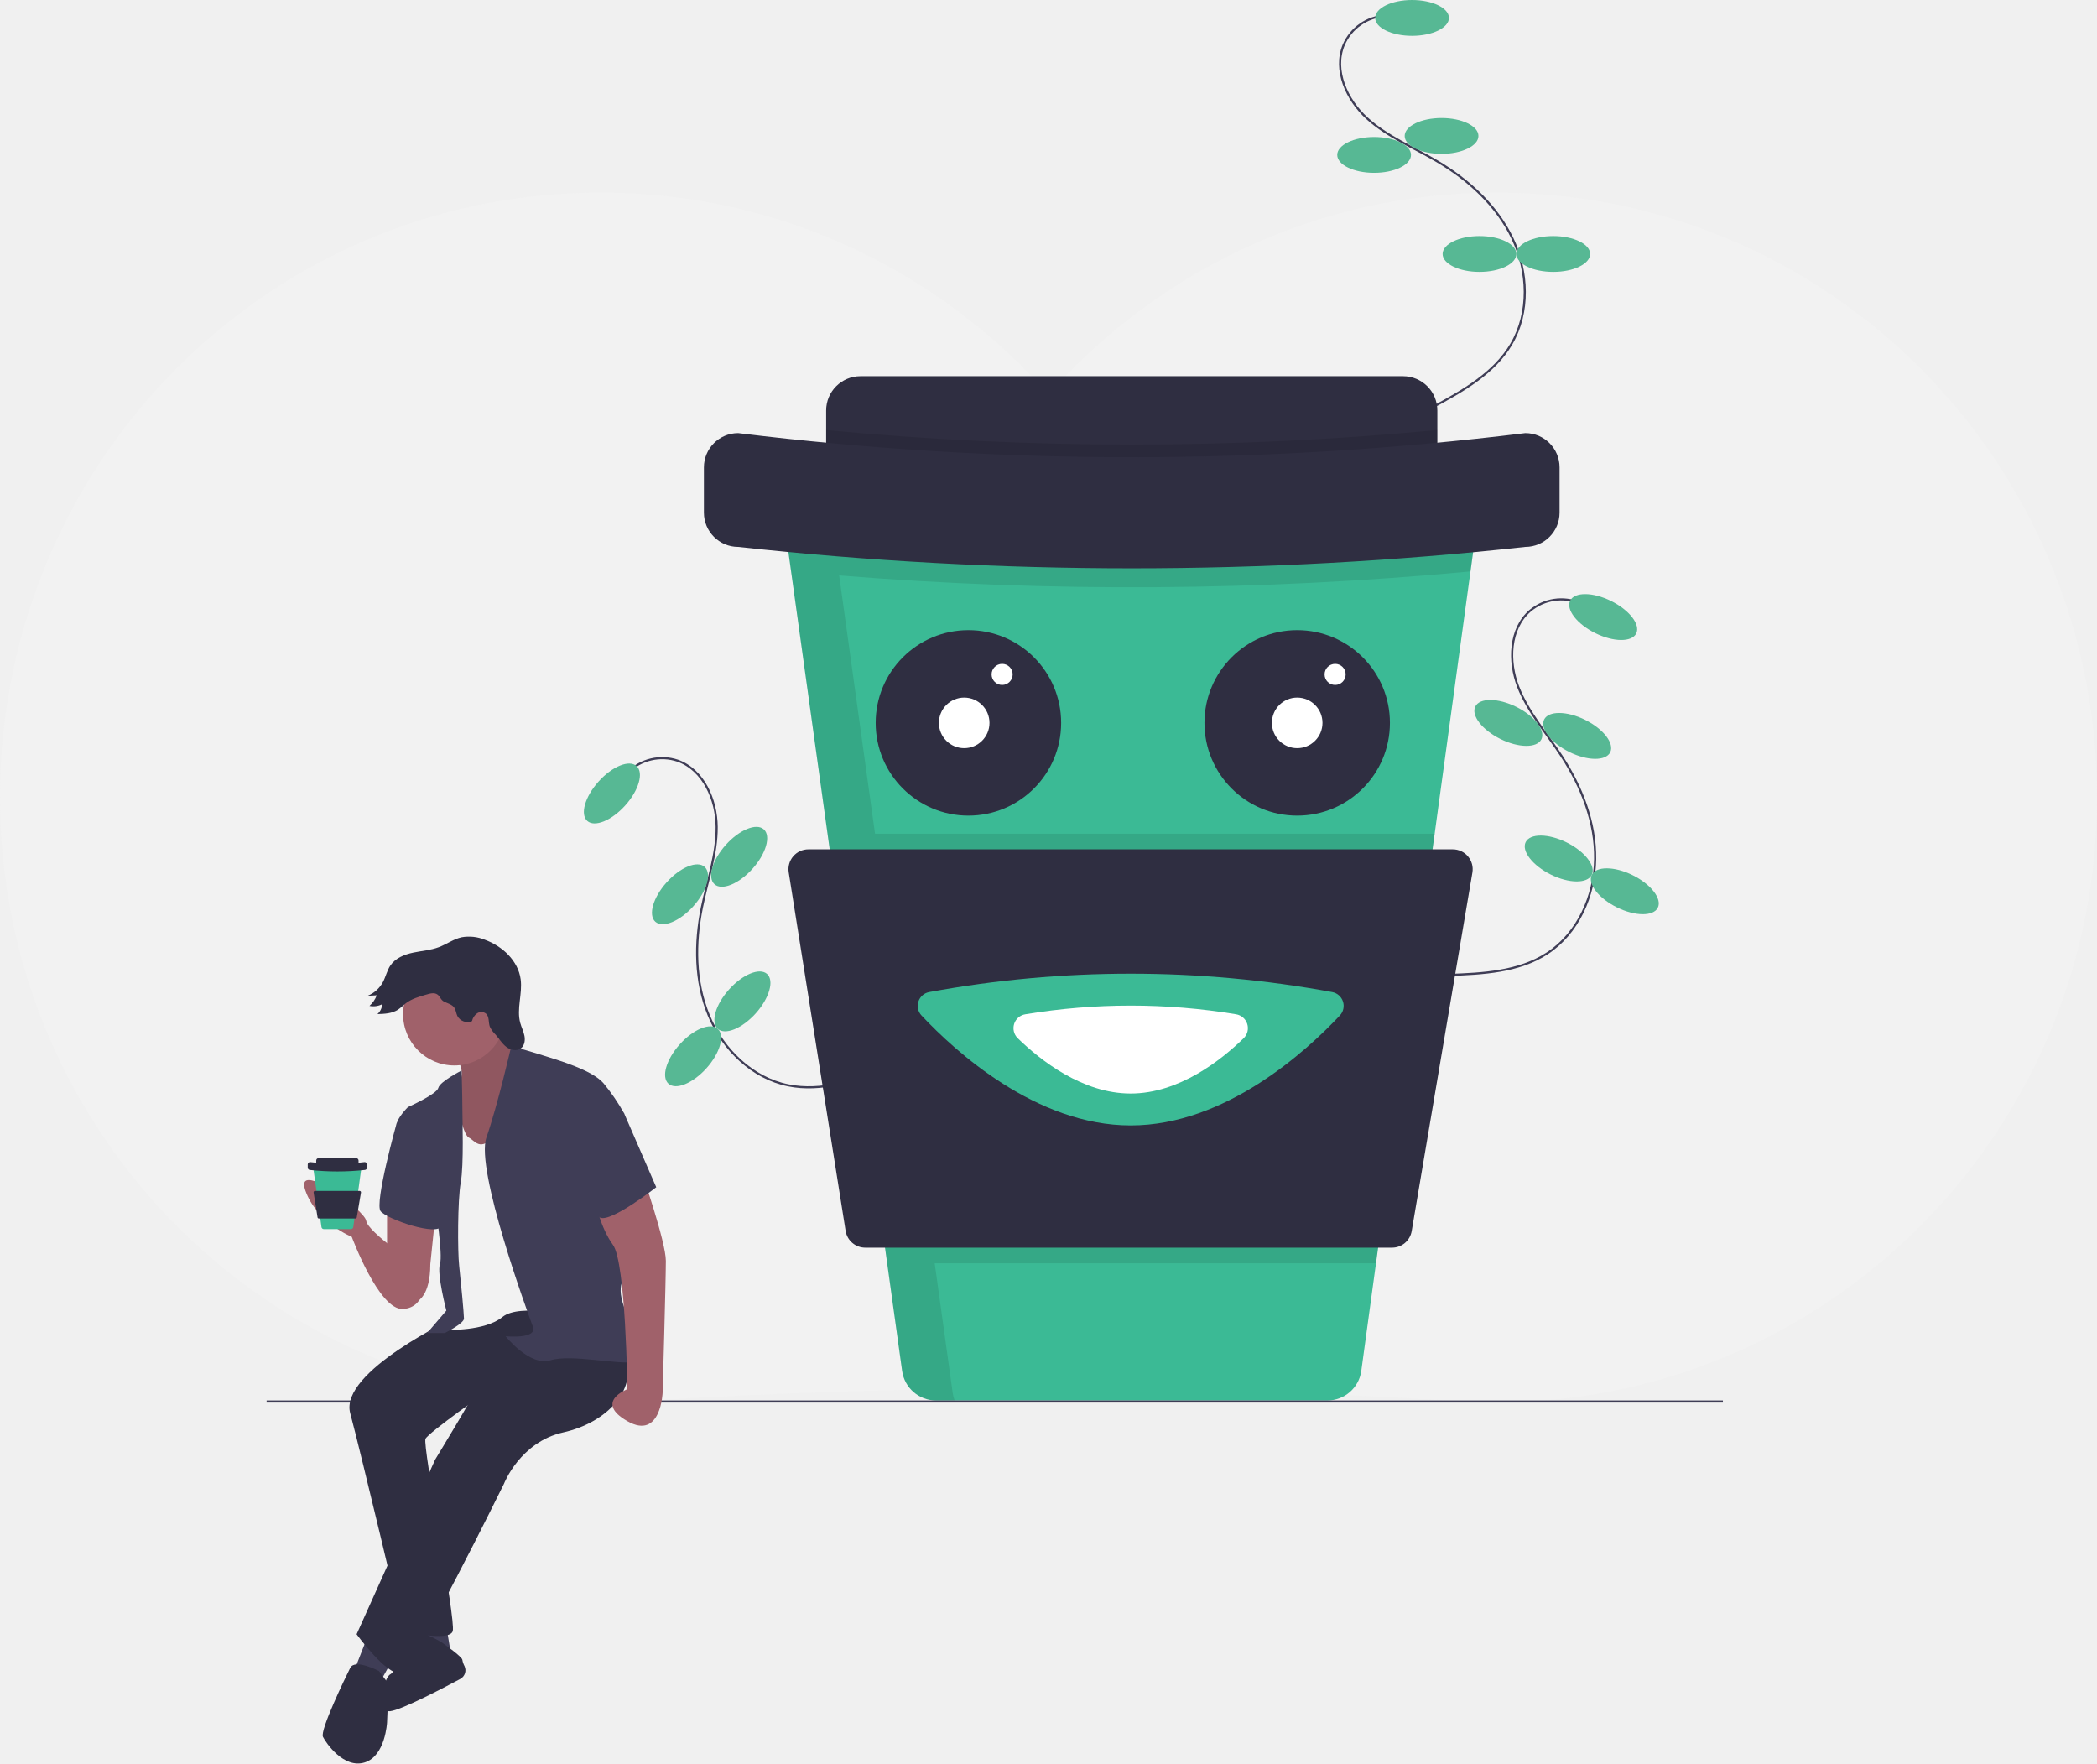
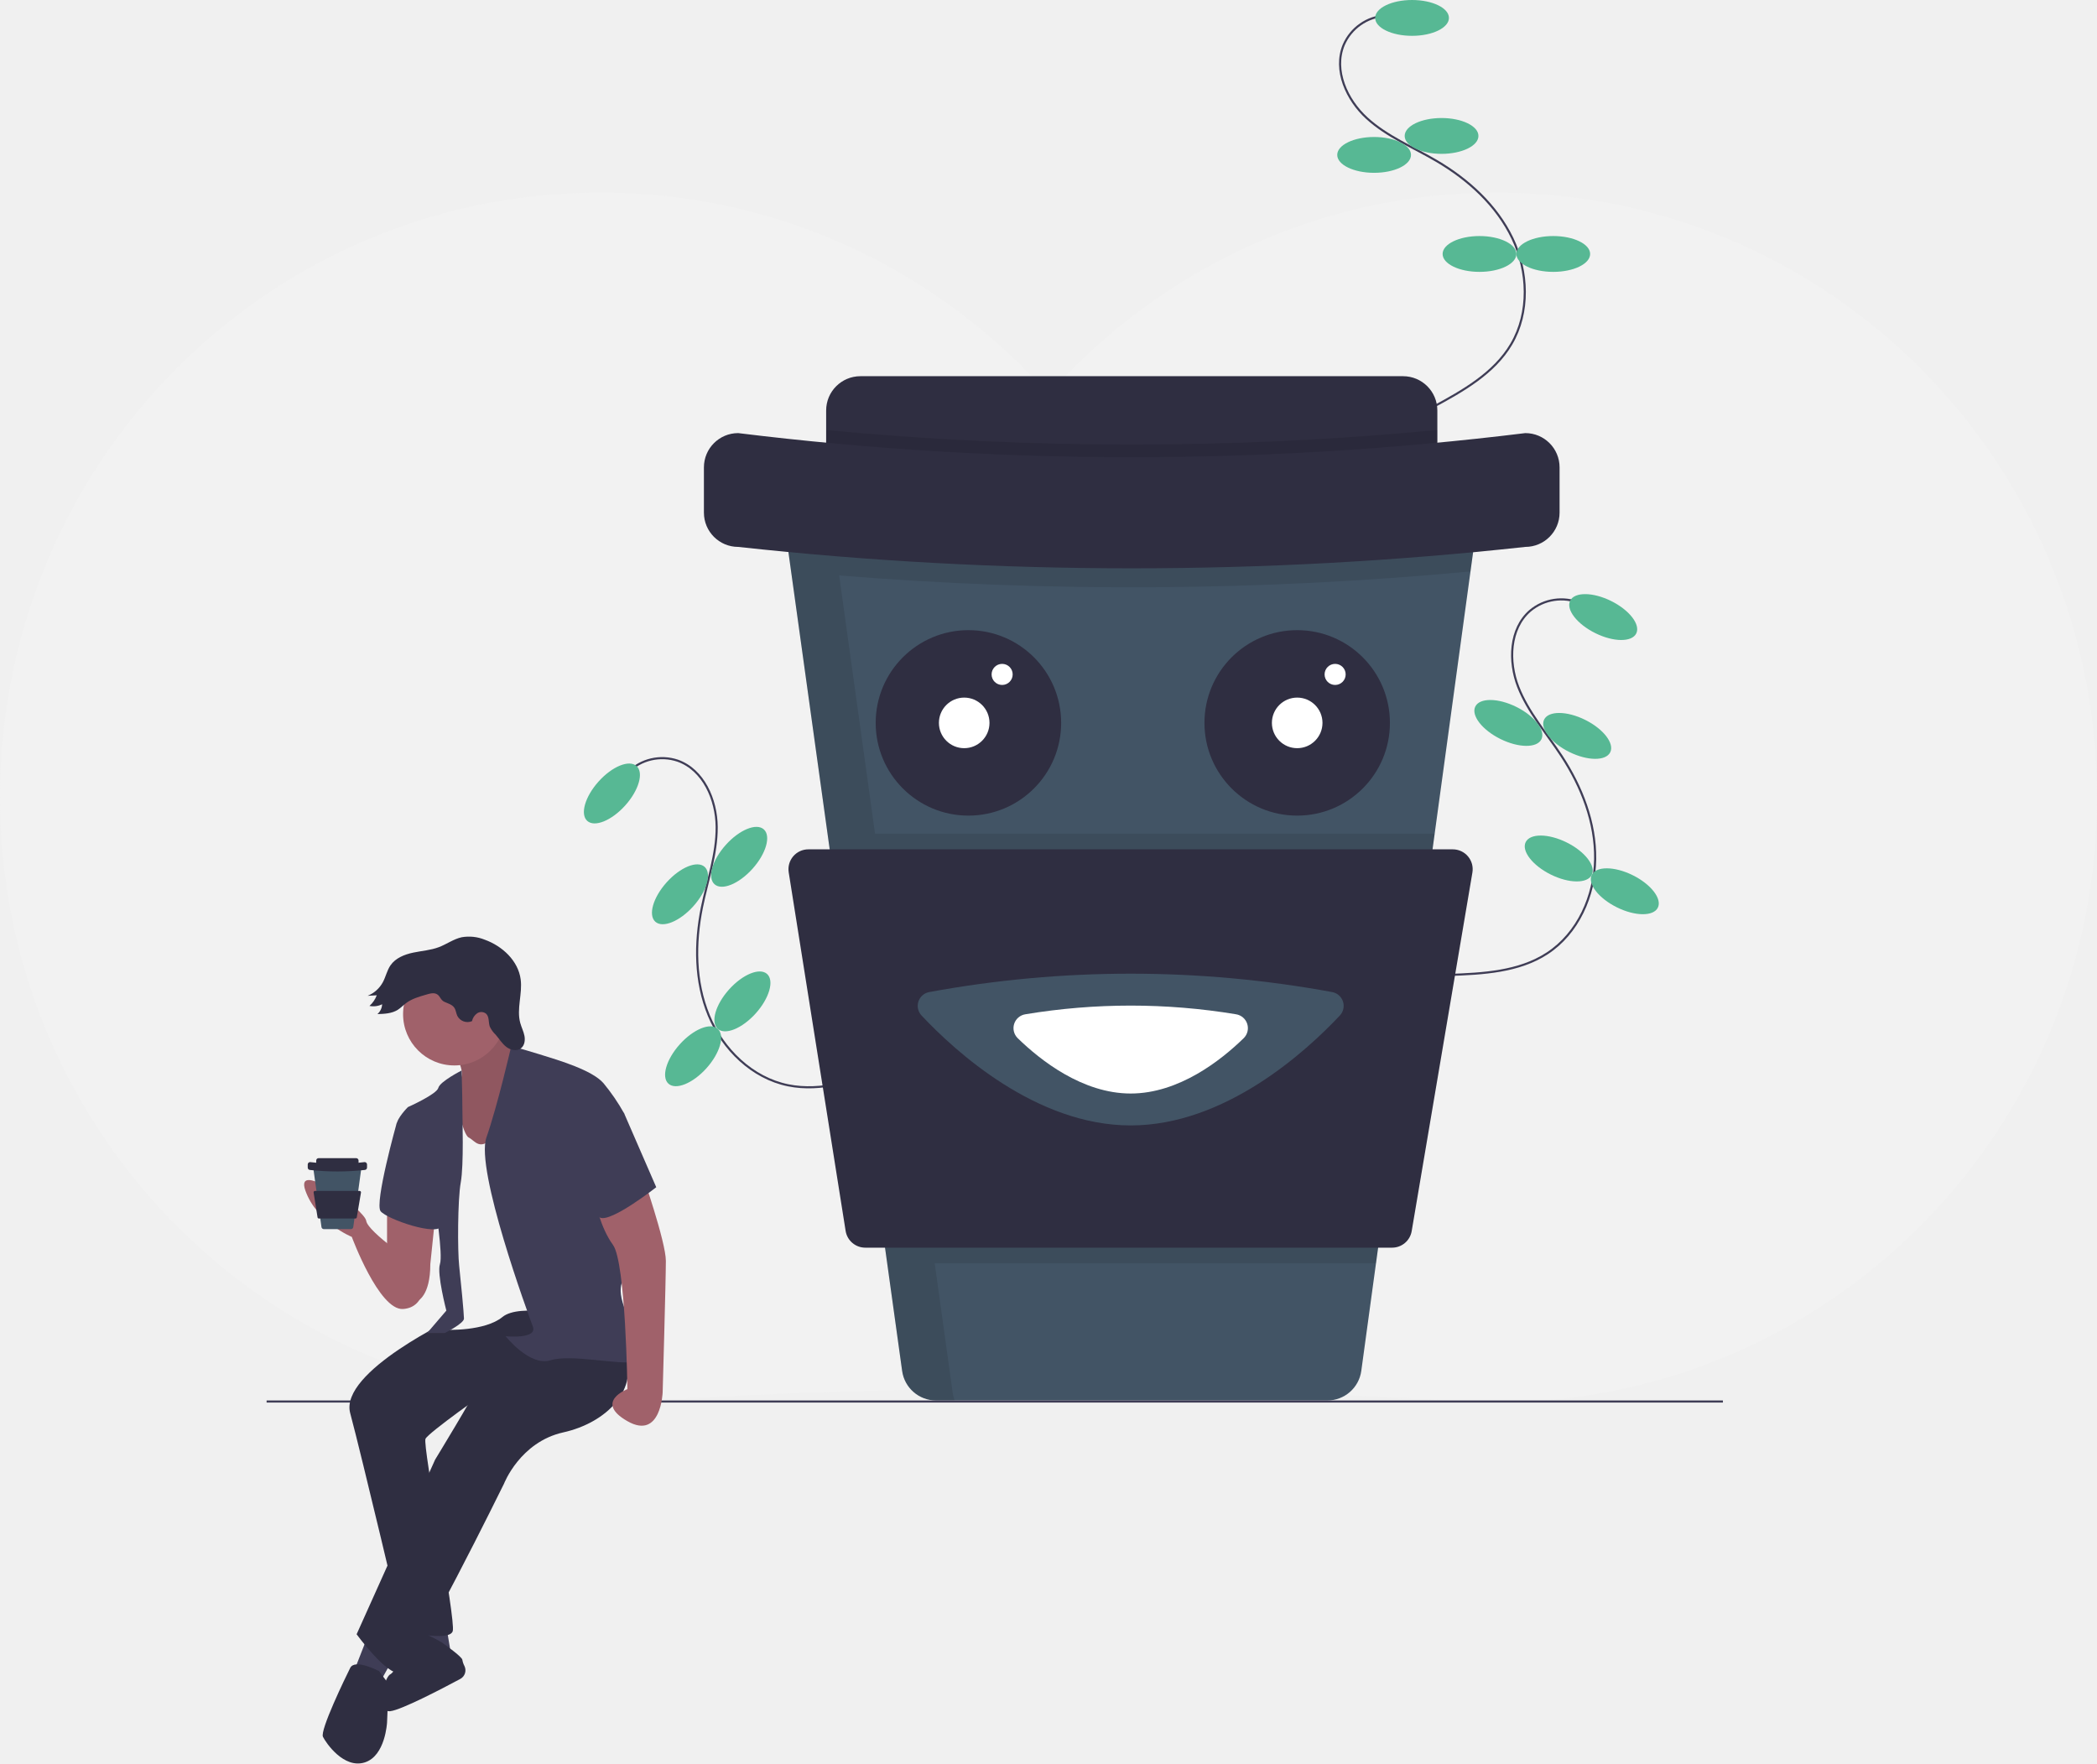
<svg xmlns="http://www.w3.org/2000/svg" id="b49f4f68-d79e-4476-a14b-b3f27440c724" data-name="Layer 1" width="995.001" height="836.749" viewBox="0 0 995.001 836.749">
  <path d="M813.829,123.003C728.844,122.613,652.462,159.695,600,218.773c-52.462-59.078-128.844-96.16-213.829-95.77C226.586,123.736,99.4,255.113,102.557,415.789,105.618,571.622,232.02,697,387.5,697q9.048,0,17.96-.561a3110.914,3110.914,0,0,1,389.08,0q8.909.558,17.96.561c155.48,0,281.881-125.378,284.943-281.211C1100.6,255.114,973.414,123.736,813.829,123.003Z" transform="translate(-102.4993 -31.62564)" fill="#f2f2f2" />
  <path d="M759.881,39.083a22.982,22.982,0,0,0-19.81,13.851c-4.954,11.974,1.424,26.039,10.999,34.77s21.874,13.722,33.048,20.282c15.01,8.811,28.497,21.043,36.007,36.744s8.309,35.15-.519,50.15c-8.194,13.922-23.093,22.255-37.302,29.94" transform="translate(-102.4993 -31.62564)" fill="none" stroke="#3f3d56" stroke-miterlimit="10" />
  <ellipse cx="670.001" cy="8.5" rx="17.5" ry="8.5" fill="#57b894" />
  <ellipse cx="684.001" cy="64.5" rx="17.5" ry="8.5" fill="#57b894" />
  <ellipse cx="652.001" cy="73.5" rx="17.5" ry="8.5" fill="#57b894" />
  <ellipse cx="702.001" cy="120.5" rx="17.5" ry="8.5" fill="#57b894" />
  <ellipse cx="737.001" cy="120.5" rx="17.5" ry="8.5" fill="#57b894" />
  <path d="M852.361,317.873a22.982,22.982,0,0,0-23.902,3.605c-9.759,8.525-10.295,23.959-5.598,36.036s13.497,22.013,20.592,32.856c9.53,14.564,16.177,31.515,15.927,48.918s-8.177,35.181-22.751,44.695c-13.527,8.831-30.577,9.674-46.721,10.244" transform="translate(-102.4993 -31.62564)" fill="none" stroke="#3f3d56" stroke-miterlimit="10" />
  <ellipse cx="863.202" cy="324.415" rx="8.5" ry="17.5" transform="translate(86.47962 921.9046) rotate(-63.61541)" fill="#57b894" />
  <ellipse cx="850.858" cy="380.803" rx="8.5" ry="17.5" transform="translate(29.10678 942.1756) rotate(-63.61541)" fill="#57b894" />
  <ellipse cx="818.191" cy="374.645" rx="8.5" ry="17.5" transform="translate(16.47393 909.4907) rotate(-63.61541)" fill="#57b894" />
  <ellipse cx="842.096" cy="438.969" rx="8.5" ry="17.5" transform="translate(-27.86756 966.6443) rotate(-63.61541)" fill="#57b894" />
  <ellipse cx="873.451" cy="454.522" rx="8.5" ry="17.5" transform="translate(-24.38063 1003.374) rotate(-63.61541)" fill="#57b894" />
  <path d="M400.503,398.035a22.982,22.982,0,0,1,23.543-5.478c12.217,4.318,18.417,18.463,18.512,31.42s-4.412,25.442-7.001,38.139c-3.478,17.054-3.394,35.261,3.266,51.341s20.593,29.673,37.65,33.132c15.832,3.21,31.988-2.303,47.202-7.736" transform="translate(-102.4993 -31.62564)" fill="none" stroke="#3f3d56" stroke-miterlimit="10" />
  <ellipse cx="392.844" cy="408.118" rx="17.5" ry="8.5" transform="translate(-275.7902 395.9378) rotate(-48.05964)" fill="#57b894" />
  <ellipse cx="425.143" cy="455.96" rx="17.5" ry="8.5" transform="translate(-300.6654 435.8289) rotate(-48.05964)" fill="#57b894" />
  <ellipse cx="453.225" cy="438.172" rx="17.5" ry="8.5" transform="translate(-278.121 450.8182) rotate(-48.05964)" fill="#57b894" />
  <ellipse cx="454.767" cy="506.777" rx="17.5" ry="8.5" transform="translate(-328.6405 474.7181) rotate(-48.05964)" fill="#57b894" />
  <ellipse cx="431.375" cy="532.812" rx="17.5" ry="8.5" transform="translate(-355.7639 465.9519) rotate(-48.05964)" fill="#57b894" />
-   <path d="M802.98,282.586l-2.75,20.17-17,124.46-27.84,203.82-6.97,51.03a16.255,16.255,0,0,1-16.11,14.06H546.66a16.26,16.26,0,0,1-16.11-14.02l-7.09-51.07-28.31-203.82-17.3-124.55-2.78-20.04a16.255,16.255,0,0,1,16.1-18.5h295.7A16.266,16.266,0,0,1,802.98,282.586Z" transform="translate(-102.4993 -31.62564)" fill="#3bba95" />
+   <path d="M802.98,282.586l-2.75,20.17-17,124.46-27.84,203.82-6.97,51.03a16.255,16.255,0,0,1-16.11,14.06H546.66a16.26,16.26,0,0,1-16.11-14.02l-7.09-51.07-28.31-203.82-17.3-124.55-2.78-20.04a16.255,16.255,0,0,1,16.1-18.5h295.7A16.266,16.266,0,0,1,802.98,282.586Z" transform="translate(-102.4993 -31.62564)" fill="#425465" />
  <rect x="392.001" y="178.5" width="290" height="54" rx="16.26" fill="#2f2e41" />
  <path d="M784.5,235.646v12.22a16.26,16.26,0,0,1-16.26,16.26H510.76a16.26,16.26,0,0,1-16.26-16.26v-12.19A1527,1527,0,0,0,784.5,235.646Z" transform="translate(-102.4993 -31.62564)" opacity="0.1" />
  <circle cx="459.501" cy="343" r="44" fill="#2f2e41" />
  <circle cx="615.501" cy="343" r="44" fill="#2f2e41" />
  <circle cx="457.501" cy="343" r="12" fill="#fff" />
  <circle cx="475.501" cy="320" r="5" fill="#fff" />
  <circle cx="615.501" cy="343" r="12" fill="#fff" />
  <circle cx="633.501" cy="320" r="5" fill="#fff" />
  <path d="M802.055,274.626h.002c-.005-.012-.011-.024-.015-.036a16.257,16.257,0,0,0-1.641-3.186l-.002-.003c-.196-.295-.403-.58-.618-.86-.072-.094-.145-.186-.219-.278a16.372,16.372,0,0,0-2.073-2.161c-.169-.147-.339-.291-.513-.431-.196-.156-.393-.31-.597-.458-.254-.185-.517-.359-.782-.529-.209-.134-.419-.265-.635-.39q-.5-.289-1.022-.544c-.166-.08-.334-.155-.503-.23q-.499-.221-1.015-.409c-.139-.05-.275-.106-.415-.153q-.715-.238-1.459-.411c-.121-.028-.246-.048-.368-.073q-.608-.126-1.234-.206c-.151-.019-.301-.039-.453-.054-.534-.053-1.073-.089-1.622-.089l-.001-0H491.17a16.304,16.304,0,0,0-16.101,18.496l.47,3.381L477.85,302.666l.003 0L495.151,427.216H495.15l22.708,163.49,12.694,91.398a16.259,16.259,0,0,0,16.104,14.022h8.81a16.24,16.24,0,0,1-.915-3.522l-8.551-61.568H755.39l27.84-203.82H517.693L500.671,304.659A1718.367,1718.367,0,0,0,800.23,302.756l2.75-20.17A16.137,16.137,0,0,0,802.055,274.626Z" transform="translate(-102.4993 -31.62564)" opacity="0.1" />
  <path d="M826.241,291.126a1720.993,1720.993,0,0,1-373.482,0,16.259,16.259,0,0,1-16.259-16.259v-21.482a16.259,16.259,0,0,1,16.259-16.259,1530.249,1530.249,0,0,0,373.482,0,16.259,16.259,0,0,1,16.259,16.259v21.482A16.259,16.259,0,0,1,826.241,291.126Z" transform="translate(-102.4993 -31.62564)" fill="#2f2e41" />
  <path d="M763.034,623.626H513.049a9.428,9.428,0,0,1-9.311-7.95L476.731,445.531a9.428,9.428,0,0,1,9.311-10.906H791.842a9.428,9.428,0,0,1,9.295,11.002L772.33,615.772A9.428,9.428,0,0,1,763.034,623.626Z" transform="translate(-102.4993 -31.62564)" fill="#2f2e41" />
-   <path d="M734.589,502.347a6.662,6.662,0,0,1,3.653,11.12c-15.861,16.907-54.318,52.159-99.242,52.159s-83.381-35.252-99.242-52.159a6.662,6.662,0,0,1,3.653-11.12,528.227,528.227,0,0,1,191.178,0Z" transform="translate(-102.4993 -31.62564)" fill="#3bba95" />
+   <path d="M734.589,502.347a6.662,6.662,0,0,1,3.653,11.12c-15.861,16.907-54.318,52.159-99.242,52.159s-83.381-35.252-99.242-52.159a6.662,6.662,0,0,1,3.653-11.12,528.227,528.227,0,0,1,191.178,0Z" transform="translate(-102.4993 -31.62564)" fill="#425465" />
  <path d="M688.998,512.89a6.663,6.663,0,0,1,3.621,11.332c-10.741,10.473-30.732,26.264-53.619,26.264s-42.878-15.792-53.619-26.264a6.663,6.663,0,0,1,3.621-11.332,305.156,305.156,0,0,1,99.996,0Z" transform="translate(-102.4993 -31.62564)" fill="#fff" />
  <line x1="126.501" y1="665" x2="817.501" y2="665" fill="none" stroke="#3f3d56" stroke-miterlimit="10" />
  <path d="M286.152,604.07V632.201l14.445,16.726s6.082-2.281,6.082-17.487l2.281-22.048Z" transform="translate(-102.4993 -31.62564)" fill="#a0616a" />
  <path d="M300.597,632.201s-23.569-15.966-24.329-21.288-34.213-29.651-28.891-14.445,22.048,22.048,22.048,22.048,12.925,34.973,24.329,34.213S305.159,637.523,300.597,632.201Z" transform="translate(-102.4993 -31.62564)" fill="#a0616a" />
  <polygon points="211.783 771.64 214.064 785.325 201.899 782.284 201.899 771.64 211.783 771.64" fill="#3f3d56" />
  <path d="M312.002,810.869s-14.06-8.33-14.633-4.545-6.655,18.23-9.696,19.751-6.843,18.247,0,17.487c5.3-.589,24.738-10.755,33.234-15.31a4.643,4.643,0,0,0,1.996-6.067,9.579,9.579,0,0,1-1.017-2.952C321.885,817.711,312.002,810.869,312.002,810.869Z" transform="translate(-102.4993 -31.62564)" fill="#2f2e41" />
  <path d="M318.844,656.53s-55.501,25.85-50.179,45.617,25.09,103.399,25.09,103.399,22.048,5.322,23.569,0-14.445-88.193-12.925-91.235S334.05,691.503,334.05,691.503L391.832,667.174l-24.329-22.809Z" transform="translate(-102.4993 -31.62564)" fill="#2f2e41" />
  <polygon points="174.529 776.202 167.686 793.689 179.851 799.011 187.454 785.325 174.529 776.202" fill="#3f3d56" />
  <path d="M318.084,531.843s6.843,9.123,1.521,13.685-1.521,21.288-1.521,21.288l6.843,19.007,27.37-5.322V549.33l-1.521-15.206s-13.685-12.925-15.206-22.809S318.084,531.843,318.084,531.843Z" transform="translate(-102.4993 -31.62564)" fill="#a0616a" />
  <path d="M318.084,531.843s6.843,9.123,1.521,13.685-1.521,21.288-1.521,21.288l6.843,19.007,27.37-5.322V549.33l-1.521-15.206s-13.685-12.925-15.206-22.809S318.084,531.843,318.084,531.843Z" transform="translate(-102.4993 -31.62564)" opacity="0.1" />
  <path d="M363.701,650.448s-35.734,39.535-35.734,41.056-19.007,32.692-19.007,32.692l-37.254,82.871s14.445,19.767,20.528,18.247,49.419-89.714,49.419-89.714,7.603-19.767,28.131-24.329,36.494-20.528,28.891-38.775S363.701,650.448,363.701,650.448Z" transform="translate(-102.4993 -31.62564)" fill="#2f2e41" />
  <circle cx="215.585" cy="481.21" r="24.329" fill="#a0616a" />
  <path d="M318.844,552.371s3.041,17.487,6.082,19.007,5.322,6.843,12.165-.76,12.925-22.809,12.925-22.809l23.569,28.891,2.281,79.83s-26.61-6.843-34.973,0-26.61,6.082-26.61,6.082l3.801-15.206-3.041-25.85.76-23.569.76-16.726Z" transform="translate(-102.4993 -31.62564)" fill="#f2f2f2" />
  <path d="M321.523,539.574s-10.281,5.194-11.042,8.235-14.445,9.123-14.445,9.123-5.322,5.322-5.322,8.363S308.961,603.31,308.961,603.31s3.801,23.569,2.281,28.131,3.041,22.048,3.041,22.048l-9.123,10.644h8.363s9.123-4.562,9.123-6.843-1.521-18.247-2.281-25.09-.76-31.172.76-39.535.76-30.412.76-35.734S321.523,539.574,321.523,539.574Z" transform="translate(-102.4993 -31.62564)" fill="#3f3d56" />
  <path d="M345.074,528.029s3.421.773,13.305,3.814,25.09,7.603,30.412,13.685a94.247,94.247,0,0,1,9.884,14.445l-3.041,54.741s6.082,11.404,5.322,17.487-6.843,6.843-2.281,19.767,13.685,24.329,5.322,25.85-30.412-3.801-40.295-.76-21.288-11.404-21.288-11.404,15.206,1.521,12.925-4.562-27.37-74.508-22.048-89.714S345.074,528.029,345.074,528.029Z" transform="translate(-102.4993 -31.62564)" fill="#3f3d56" />
  <path d="M294.515,561.494l-3.801,3.041s-10.644,38.014-7.603,41.816,27.37,12.165,28.891,6.843S294.515,561.494,294.515,561.494Z" transform="translate(-102.4993 -31.62564)" fill="#3f3d56" />
  <path d="M407.038,588.104s11.404,32.692,11.404,41.816-1.521,62.344-1.521,62.344-.76,22.809-16.726,13.685,0-15.206,0-15.206-.76-60.063-6.843-68.426-8.363-20.528-8.363-20.528Z" transform="translate(-102.4993 -31.62564)" fill="#a0616a" />
  <path d="M282.35,824.554s-11.404-6.082-13.685-1.521-14.445,29.651-12.925,32.692,9.884,15.206,19.767,12.165,10.644-19.007,10.644-19.007l.76-18.247Z" transform="translate(-102.4993 -31.62564)" fill="#2f2e41" />
  <path d="M313.32,506.959c1.676.789,3.664,1.26,4.717,2.784.78,1.129.858,2.596,1.427,3.845a5.437,5.437,0,0,0,6.995,2.558,6.032,6.032,0,0,1,2.46-3.736,3.583,3.583,0,0,1,4.254.234c1.567,1.494,1.012,4.099,1.744,6.137a12.953,12.953,0,0,0,2.786,3.82c1.664,1.92,2.99,4.172,4.994,5.734s5.043,2.239,7.034.66c1.674-1.327,2.021-3.776,1.615-5.874s-1.415-4.029-1.983-6.088c-1.848-6.692,1.098-13.836.187-20.718-1.168-8.818-8.663-15.784-17.029-18.807a19.922,19.922,0,0,0-10.994-1.165c-3.826.854-7.094,3.29-10.759,4.683-3.919,1.49-8.18,1.75-12.28,2.621s-8.321,2.555-10.7,6.006c-1.66,2.407-2.23,5.397-3.606,7.977a14.311,14.311,0,0,1-7.249,6.494l4.335-.247a12.777,12.777,0,0,1-3.454,5.041,9.269,9.269,0,0,0,6.001-.793,6.523,6.523,0,0,1-2.237,4.676c3.336-.1,6.853-.254,9.672-2.041,1.381-.875,2.506-2.094,3.806-3.086,2.769-2.115,6.205-3.118,9.554-4.079,1.759-.505,3.875-1.207,5.466-.075C311.398,504.462,311.607,506.153,313.32,506.959Z" transform="translate(-102.4993 -31.62564)" fill="#2f2e41" />
  <path d="M387.27,550.85l11.404,9.123,15.206,34.973s-21.288,16.726-26.61,14.445-14.445-42.576-14.445-42.576Z" transform="translate(-102.4993 -31.62564)" fill="#3f3d56" />
-   <path d="M273.91,586.172l-.191,1.398-1.178,8.623-1.929,14.122-.483,3.536a1.126,1.126,0,0,1-1.116.974h-12.863a1.127,1.127,0,0,1-1.116-.971l-.491-3.539-1.962-14.122-1.199-8.63-.193-1.389a1.126,1.126,0,0,1,1.116-1.282H272.794A1.127,1.127,0,0,1,273.91,586.172Z" transform="translate(-102.4993 -31.62564)" fill="#3bba95" />
+   <path d="M273.91,586.172l-.191,1.398-1.178,8.623-1.929,14.122-.483,3.536a1.126,1.126,0,0,1-1.116.974h-12.863a1.127,1.127,0,0,1-1.116-.971l-.491-3.539-1.962-14.122-1.199-8.63-.193-1.389a1.126,1.126,0,0,1,1.116-1.282H272.794A1.127,1.127,0,0,1,273.91,586.172Z" transform="translate(-102.4993 -31.62564)" fill="#425465" />
  <rect x="150.037" y="549.526" width="20.093" height="3.742" rx="1.127" fill="#2f2e41" />
  <path d="M275.522,586.763a119.242,119.242,0,0,1-25.878,0,1.127,1.127,0,0,1-1.127-1.127v-1.488a1.127,1.127,0,0,1,1.127-1.127,106.027,106.027,0,0,0,25.878,0,1.127,1.127,0,0,1,1.127,1.127v1.488A1.127,1.127,0,0,1,275.522,586.763Z" transform="translate(-102.4993 -31.62564)" fill="#2f2e41" />
  <path d="M271.142,609.801H253.821a.653.653,0,0,1-.645-.551l-1.871-11.789a.653.653,0,0,1,.645-.756h21.188a.653.653,0,0,1,.644.762l-1.996,11.789A.653.653,0,0,1,271.142,609.801Z" transform="translate(-102.4993 -31.62564)" fill="#2f2e41" />
</svg>
